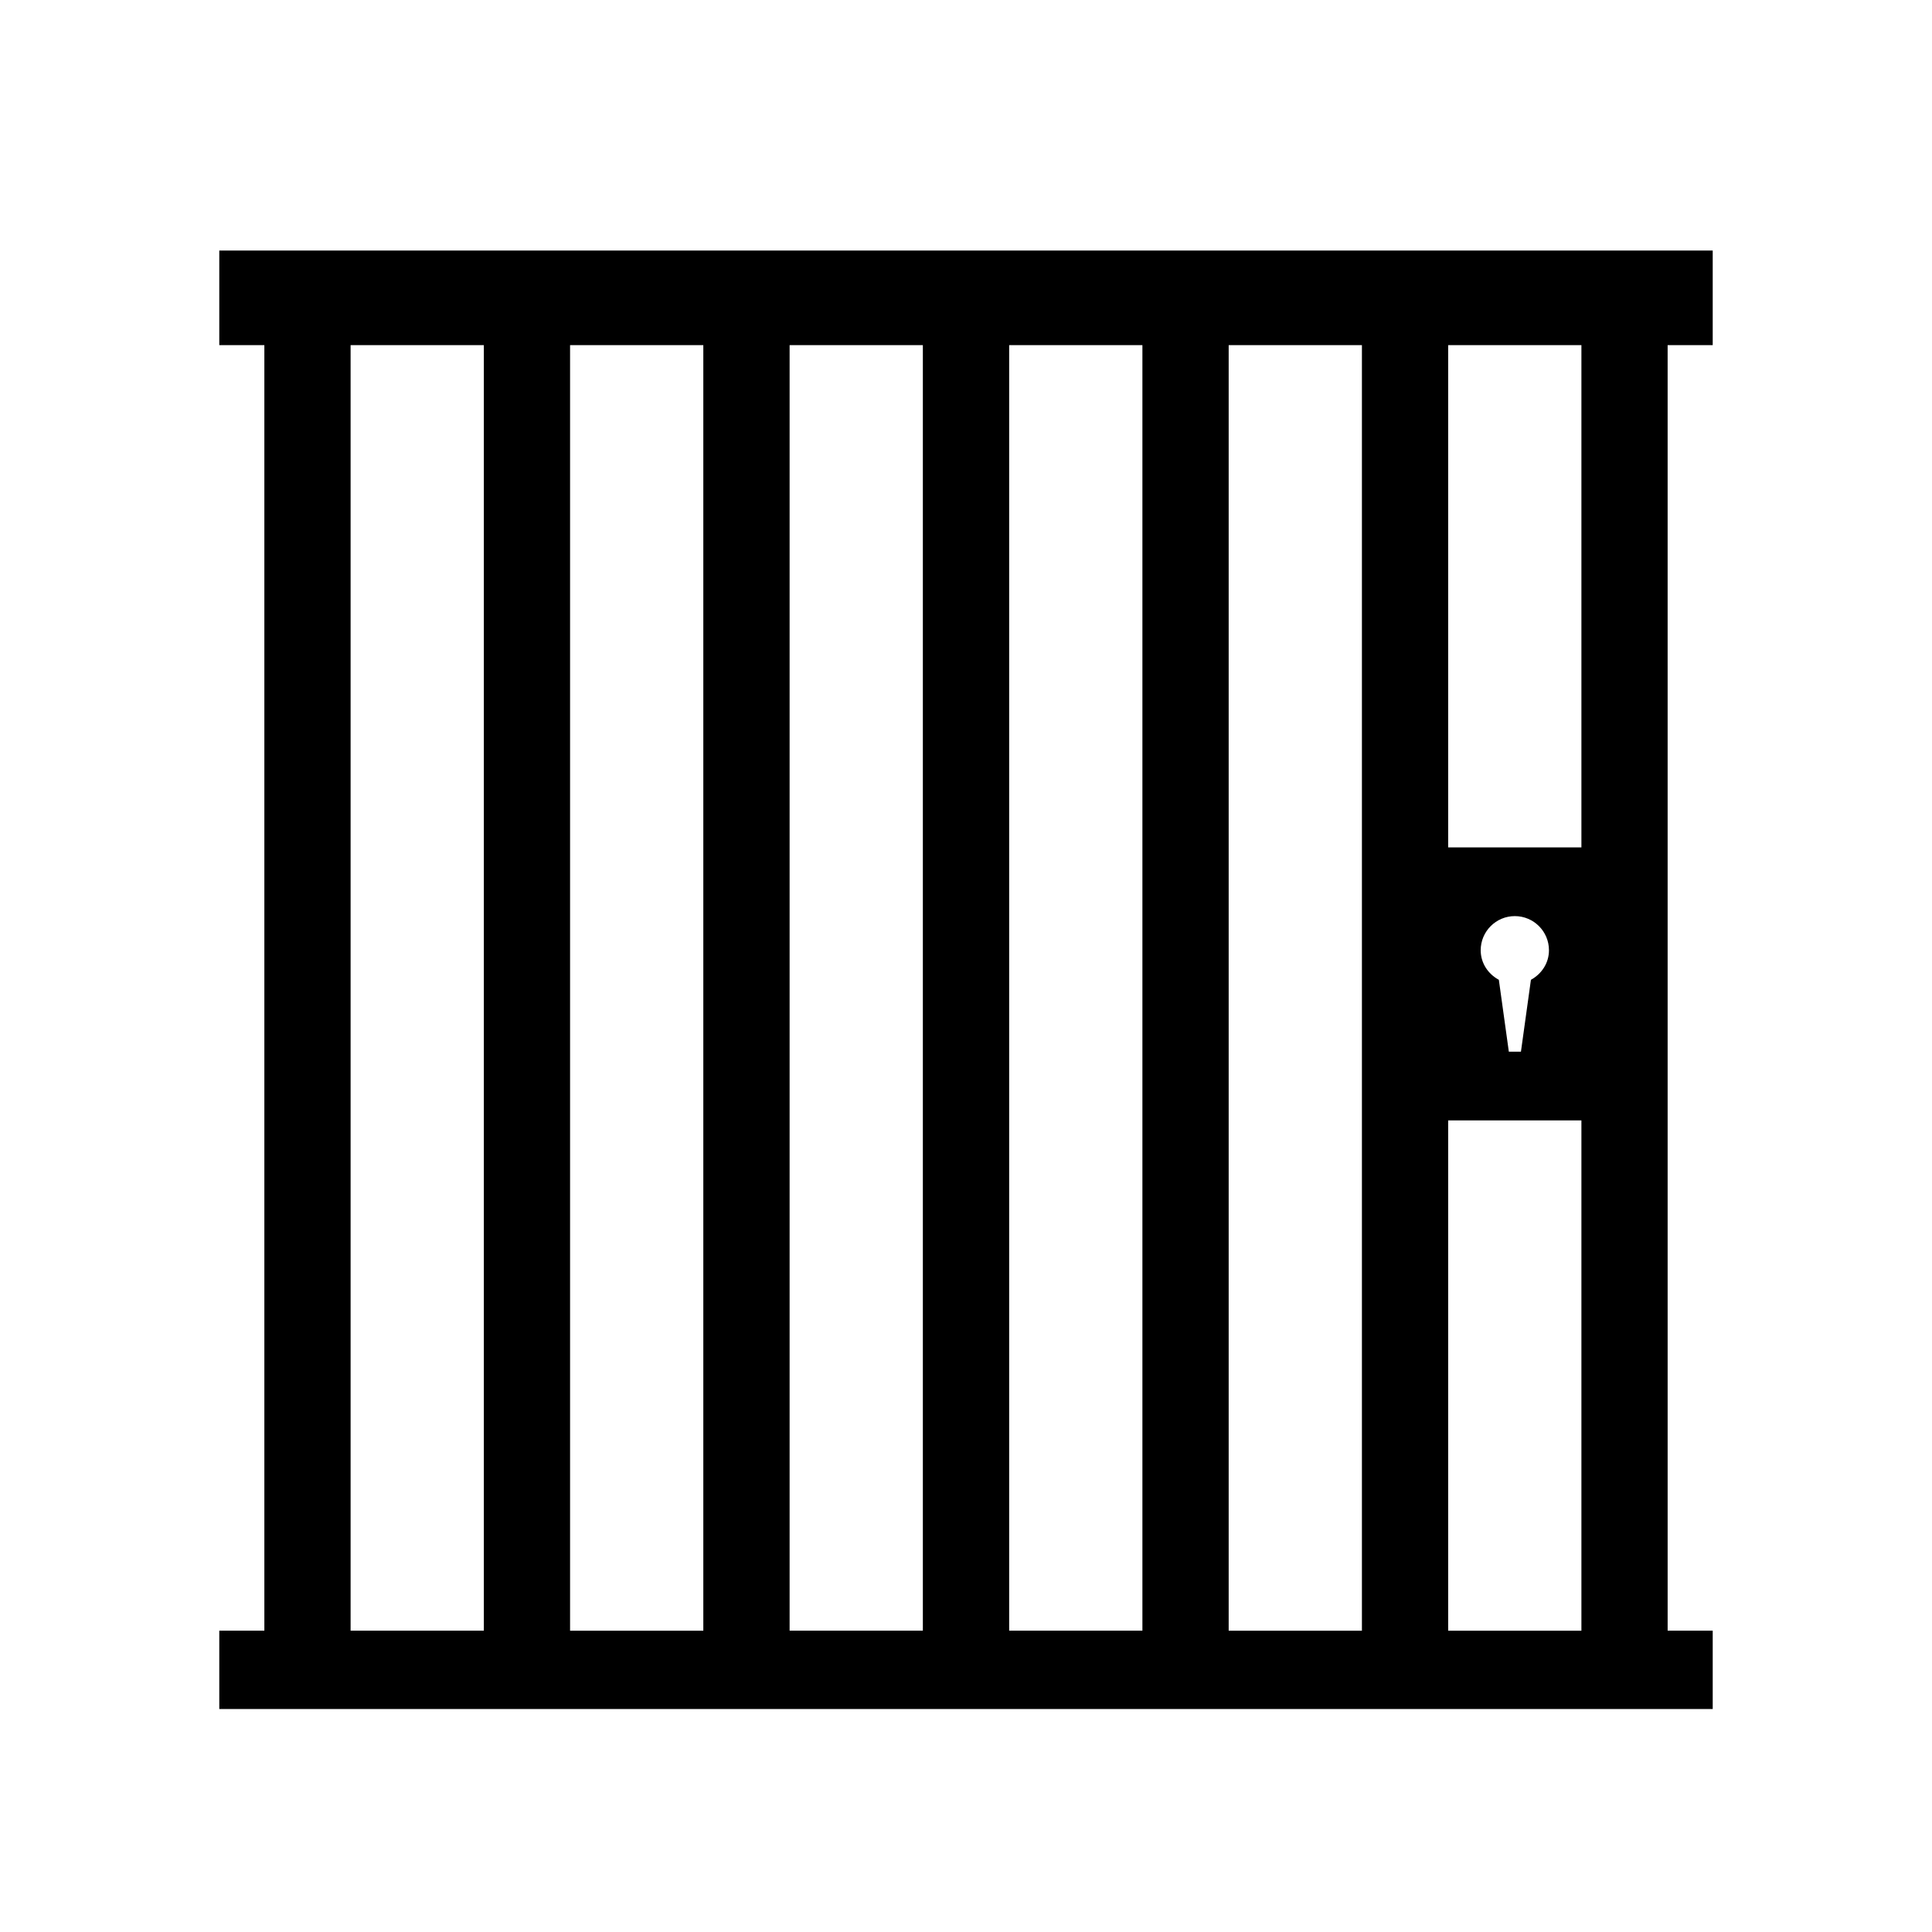
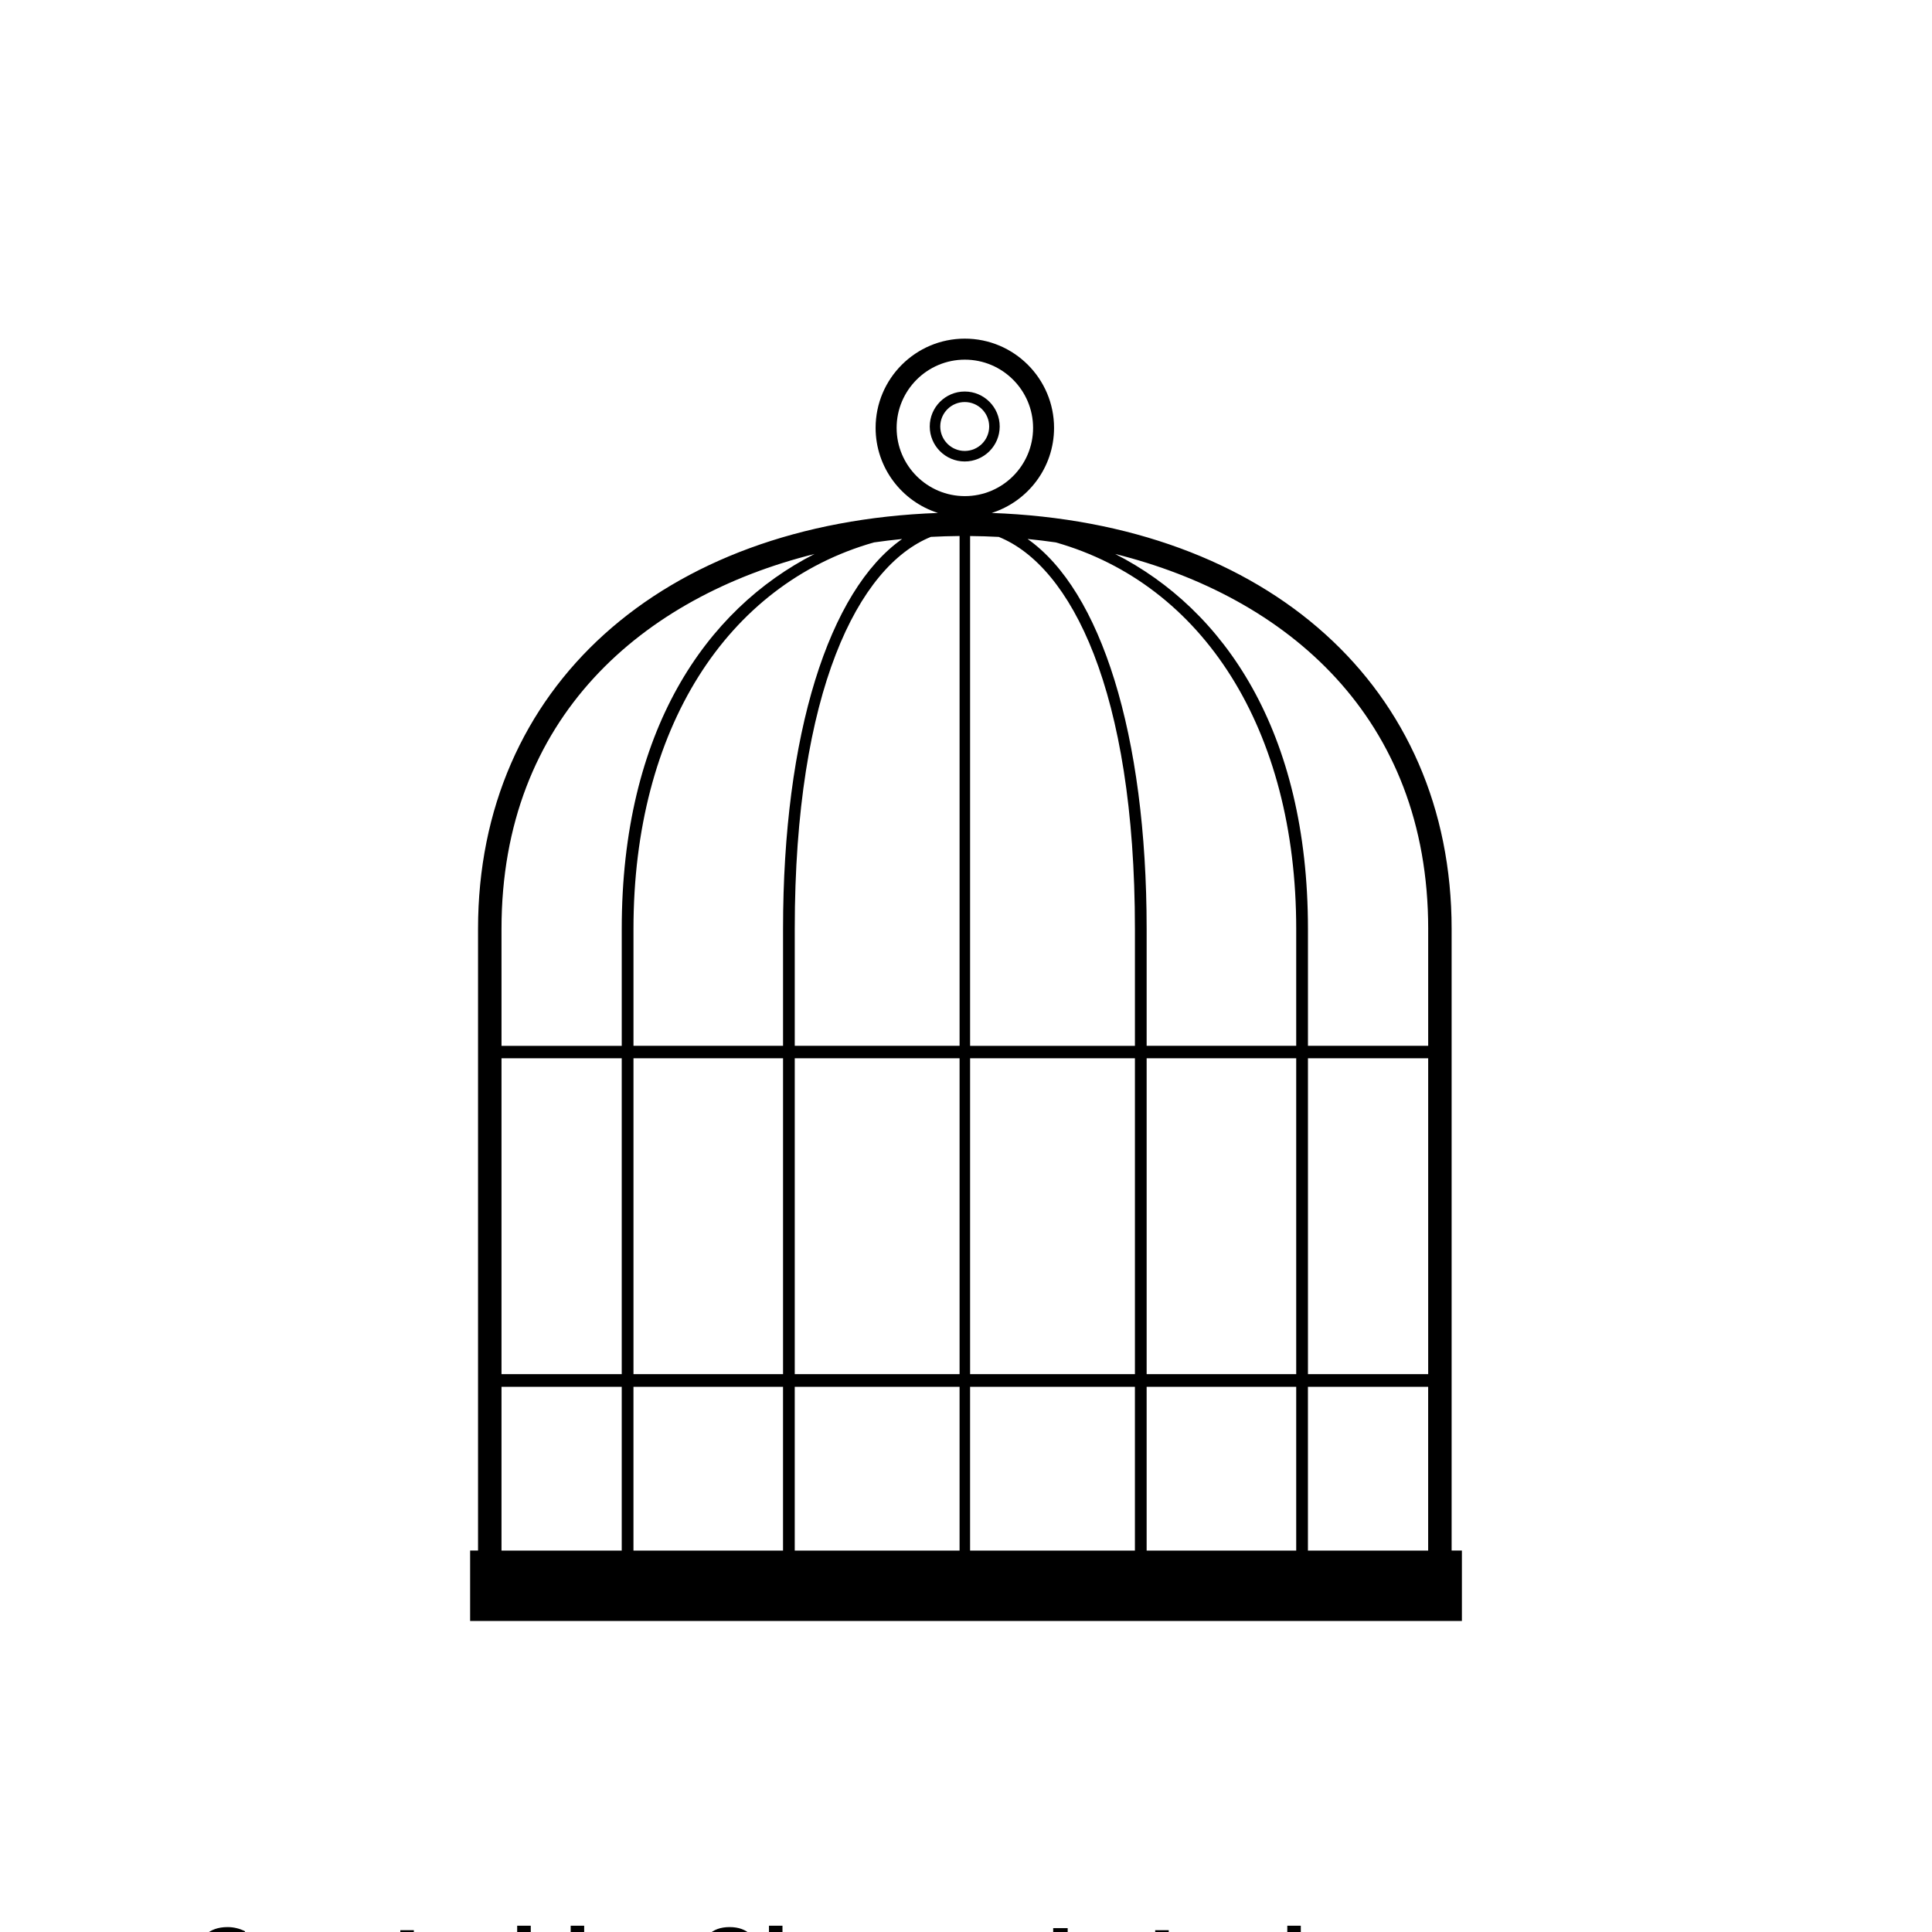
- <svg xmlns="http://www.w3.org/2000/svg" width="700pt" height="700pt" version="1.1" viewBox="0 0 700 550" fill="currentColor">
-   <path d="m620.55 50.051v-34.277h-541.1v34.277h16.332v465.76h-16.332v28.398h541.1v-28.398h-16.332l-0.004-465.76zm-127.1 465.78h-48.277v-465.78h48.277zm-207.36-465.78h48.277v465.76h-48.277zm-31.242 465.78h-48.301v-465.78h48.277v465.78zm110.79-465.78h48.277v465.76h-48.277zm-238.61 0h48.277v465.76h-48.277zm397.67 465.78v-184.89h48.277v184.89zm11.785-246.54c0-6.812 5.531-12.367 12.367-12.367 6.812 0 12.367 5.531 12.367 12.367 0 4.691-2.707 8.609-6.535 10.711l-3.617 26.039h-4.387l-3.617-26.039c-3.894-2.102-6.578-6.043-6.578-10.711zm36.492-37.262h-48.277v-181.98h48.277z" />
+ <svg xmlns="http://www.w3.org/2000/svg" xmlns:xlink="http://www.w3.org/1999/xlink" width="700pt" height="700pt" version="1.1" viewBox="0 0 700 550" fill="currentColor">
+   <defs>
+     <symbol id="w" overflow="visible">
+       <path d="m18.766-1.125c-0.969 0.5-1.98 0.875-3.031 1.125-1.043 0.258-2.137 0.391-3.281 0.391-3.398 0-6.09-0.945-8.078-2.844-1.992-1.906-2.984-4.484-2.984-7.734 0-3.258 0.992-5.836 2.984-7.734 1.988-1.906 4.68-2.859 8.078-2.859 1.145 0 2.238 0.133 3.281 0.391 1.051 0.25 2.062 0.625 3.031 1.125v4.219c-0.98-0.656-1.945-1.141-2.891-1.453-0.949-0.312-1.949-0.469-3-0.469-1.875 0-3.352 0.605-4.422 1.812-1.074 1.199-1.609 2.856-1.609 4.969 0 2.106 0.535 3.762 1.609 4.969 1.07 1.199 2.547 1.797 4.422 1.797 1.051 0 2.051-0.148 3-0.453 0.945-0.312 1.91-0.801 2.891-1.469z" />
+     </symbol>
+     <symbol id="d" overflow="visible">
+       <path d="m13.734-11.141c-0.438-0.195-0.871-0.344-1.297-0.438-0.418-0.102-0.84-0.156-1.266-0.156-1.262 0-2.231 0.406-2.906 1.219-0.68 0.805-1.016 1.953-1.016 3.453v7.062h-4.891v-15.312h4.891v2.516c0.625-1 1.344-1.727 2.156-2.188 0.82-0.469 1.801-0.703 2.938-0.703 0.164 0 0.344 0.012 0.531 0.031 0.195 0.012 0.477 0.039 0.844 0.078z" />
+     </symbol>
+     <symbol id="b" overflow="visible">
+       <path d="m17.641-7.703v1.406h-11.453c0.125 1.148 0.539 2.008 1.25 2.578 0.707 0.574 1.703 0.859 2.984 0.859 1.031 0 2.082-0.148 3.156-0.453 1.082-0.312 2.191-0.773 3.328-1.391v3.766c-1.156 0.438-2.312 0.766-3.469 0.984-1.156 0.227-2.312 0.344-3.469 0.344-2.773 0-4.93-0.703-6.469-2.109-1.531-1.406-2.297-3.379-2.297-5.922 0-2.5 0.754-4.461 2.266-5.891 1.508-1.438 3.582-2.156 6.219-2.156 2.406 0 4.332 0.73 5.781 2.188 1.445 1.449 2.172 3.383 2.172 5.797zm-5.031-1.625c0-0.926-0.273-1.672-0.812-2.234-0.543-0.57-1.25-0.859-2.125-0.859-0.949 0-1.719 0.266-2.312 0.797s-0.965 1.297-1.109 2.297z" />
+     </symbol>
+     <symbol id="a" overflow="visible">
+       <path d="m9.219-6.891c-1.023 0-1.793 0.172-2.312 0.516-0.512 0.344-0.766 0.855-0.766 1.531 0 0.625 0.207 1.117 0.625 1.469 0.414 0.344 0.988 0.516 1.719 0.516 0.926 0 1.703-0.328 2.328-0.984 0.633-0.664 0.953-1.492 0.953-2.484v-0.562zm7.469-1.844v8.734h-4.922v-2.266c-0.656 0.93-1.398 1.605-2.219 2.031-0.824 0.414-1.824 0.625-3 0.625-1.586 0-2.871-0.457-3.859-1.375-0.992-0.926-1.484-2.129-1.484-3.609 0-1.789 0.613-3.102 1.844-3.938 1.238-0.844 3.18-1.266 5.828-1.266h2.891v-0.391c0-0.77-0.309-1.332-0.922-1.688-0.617-0.363-1.57-0.547-2.859-0.547-1.055 0-2.031 0.105-2.938 0.312-0.898 0.211-1.73 0.523-2.5 0.938v-3.734c1.039-0.25 2.086-0.441 3.141-0.578 1.062-0.133 2.125-0.203 3.188-0.203 2.758 0 4.75 0.547 5.969 1.641 1.227 1.086 1.844 2.856 1.844 5.312z" />
+     </symbol>
+     <symbol id="c" overflow="visible">
+       <path d="m7.703-19.656v4.344h5.047v3.5h-5.047v6.5c0 0.711 0.141 1.188 0.422 1.438s0.836 0.375 1.672 0.375h2.516v3.5h-4.188c-1.938 0-3.312-0.398-4.125-1.203-0.805-0.812-1.203-2.18-1.203-4.109v-6.5h-2.422v-3.5h2.422v-4.344z" />
+     </symbol>
+     <symbol id="l" overflow="visible">
+       <path d="m12.766-13.078v-8.203h4.922v21.281h-4.922v-2.219c-0.668 0.906-1.406 1.57-2.219 1.984s-1.758 0.625-2.828 0.625c-1.887 0-3.434-0.75-4.641-2.25-1.211-1.5-1.812-3.426-1.812-5.781 0-2.363 0.602-4.297 1.812-5.797 1.207-1.5 2.754-2.25 4.641-2.25 1.062 0 2 0.215 2.812 0.641 0.82 0.43 1.566 1.086 2.234 1.969zm-3.219 9.922c1.039 0 1.836-0.379 2.391-1.141 0.551-0.77 0.828-1.883 0.828-3.344 0-1.457-0.277-2.566-0.828-3.328-0.555-0.77-1.352-1.156-2.391-1.156-1.043 0-1.84 0.387-2.391 1.156-0.555 0.762-0.828 1.871-0.828 3.328 0 1.461 0.273 2.574 0.828 3.344 0.551 0.762 1.348 1.141 2.391 1.141z" />
+     </symbol>
+     <symbol id="k" overflow="visible">
+       <path d="m10.5-3.156c1.051 0 1.852-0.379 2.406-1.141 0.551-0.77 0.828-1.883 0.828-3.344 0-1.457-0.277-2.566-0.828-3.328-0.555-0.77-1.355-1.156-2.406-1.156-1.055 0-1.859 0.387-2.422 1.156-0.555 0.773-0.828 1.883-0.828 3.328 0 1.449 0.273 2.559 0.828 3.328 0.562 0.773 1.367 1.156 2.422 1.156zm-3.25-9.922c0.676-0.883 1.422-1.539 2.234-1.969 0.82-0.426 1.766-0.641 2.828-0.641 1.895 0 3.445 0.75 4.656 2.25 1.207 1.5 1.812 3.434 1.812 5.797 0 2.356-0.605 4.281-1.812 5.781-1.211 1.5-2.762 2.25-4.656 2.25-1.062 0-2.008-0.211-2.828-0.625-0.812-0.426-1.559-1.086-2.234-1.984v2.219h-4.891v-21.281h4.891z" />
+     </symbol>
+     <symbol id="f" overflow="visible">
+       <path d="m0.344-15.312h4.891l4.125 10.391 3.5-10.391h4.891l-6.438 16.766c-0.648 1.695-1.402 2.883-2.266 3.562-0.867 0.688-2 1.031-3.406 1.031h-2.844v-3.219h1.531c0.832 0 1.438-0.137 1.812-0.406 0.383-0.262 0.68-0.73 0.891-1.406l0.141-0.422z" />
+     </symbol>
+     <symbol id="j" overflow="visible">
+       <path d="m11.891-16.969c-1.605 0-2.852 0.594-3.734 1.781-0.875 1.188-1.312 2.856-1.312 5 0 2.148 0.438 3.812 1.312 5 0.883 1.18 2.129 1.766 3.734 1.766 1.613 0 2.863-0.586 3.75-1.766 0.883-1.188 1.328-2.852 1.328-5 0-2.144-0.445-3.812-1.328-5-0.887-1.188-2.137-1.781-3.75-1.781zm0-3.812c3.281 0 5.848 0.938 7.703 2.812 1.863 1.875 2.797 4.469 2.797 7.781 0 3.305-0.934 5.891-2.797 7.766-1.855 1.875-4.422 2.812-7.703 2.812-3.273 0-5.84-0.938-7.703-2.812-1.867-1.875-2.797-4.461-2.797-7.766 0-3.312 0.93-5.906 2.797-7.781 1.863-1.875 4.43-2.812 7.703-2.812z" />
+     </symbol>
+     <symbol id="v" overflow="visible">
+       <path d="m2.359-21.281h4.891v11.594l5.625-5.625h5.688l-7.469 7.031 8.062 8.281h-5.938l-5.969-6.391v6.391h-4.891z" />
+     </symbol>
+     <symbol id="i" overflow="visible">
+       <path d="m14.312-14.828v3.719c-1.043-0.438-2.055-0.766-3.031-0.984-0.98-0.219-1.902-0.328-2.766-0.328-0.93 0-1.621 0.117-2.078 0.344-0.449 0.23-0.672 0.59-0.672 1.078 0 0.387 0.172 0.684 0.516 0.891 0.344 0.211 0.957 0.367 1.844 0.469l0.859 0.125c2.508 0.324 4.195 0.852 5.062 1.578 0.863 0.73 1.297 1.871 1.297 3.422 0 1.637-0.605 2.867-1.812 3.688-1.199 0.812-2.992 1.219-5.375 1.219-1.023 0-2.074-0.078-3.156-0.234-1.074-0.156-2.18-0.395-3.312-0.719v-3.719c0.969 0.48 1.961 0.84 2.984 1.078 1.031 0.23 2.078 0.344 3.141 0.344 0.957 0 1.676-0.129 2.156-0.391 0.477-0.27 0.719-0.664 0.719-1.188 0-0.438-0.168-0.758-0.5-0.969-0.336-0.219-0.996-0.383-1.984-0.5l-0.859-0.109c-2.18-0.27-3.703-0.773-4.578-1.516-0.875-0.738-1.312-1.859-1.312-3.359 0-1.625 0.551-2.828 1.656-3.609 1.113-0.789 2.82-1.188 5.125-1.188 0.895 0 1.836 0.074 2.828 0.219 1 0.137 2.082 0.352 3.25 0.641z" />
+     </symbol>
+     <symbol id="h" overflow="visible">
+       <path d="m17.75-9.328v9.328h-4.922v-7.141c0-1.32-0.031-2.234-0.094-2.734s-0.168-0.867-0.312-1.109c-0.188-0.312-0.449-0.555-0.781-0.734-0.324-0.176-0.695-0.266-1.109-0.266-1.023 0-1.824 0.398-2.406 1.188-0.586 0.781-0.875 1.871-0.875 3.266v7.531h-4.891v-15.312h4.891v2.234c0.738-0.883 1.52-1.539 2.344-1.969 0.832-0.426 1.75-0.641 2.75-0.641 1.77 0 3.113 0.547 4.031 1.641 0.914 1.086 1.375 2.656 1.375 4.719z" />
+     </symbol>
+     <symbol id="u" overflow="visible">
+       <path d="m2.578-20.406h5.25v16.422h9.25v3.984h-14.5z" />
+     </symbol>
+     <symbol id="g" overflow="visible">
+       <path d="m17.75-9.328v9.328h-4.922v-7.109c0-1.344-0.031-2.266-0.094-2.766s-0.168-0.867-0.312-1.109c-0.188-0.312-0.449-0.555-0.781-0.734-0.324-0.176-0.695-0.266-1.109-0.266-1.023 0-1.824 0.398-2.406 1.188-0.586 0.781-0.875 1.871-0.875 3.266v7.531h-4.891v-21.281h4.891v8.203c0.738-0.883 1.52-1.539 2.344-1.969 0.832-0.426 1.75-0.641 2.75-0.641 1.77 0 3.113 0.547 4.031 1.641 0.914 1.086 1.375 2.656 1.375 4.719z" />
+     </symbol>
+     <symbol id="t" overflow="visible">
+       <path d="m0.422-15.312h4.891l3.828 10.578 3.797-10.578h4.906l-6.031 15.312h-5.375z" />
+     </symbol>
+     <symbol id="s" overflow="visible">
+       <path d="m12.422-21.281v3.219h-2.703c-0.688 0-1.172 0.125-1.453 0.375-0.273 0.25-0.406 0.688-0.406 1.312v1.062h4.188v3.5h-4.188v11.812h-4.891v-11.812h-2.438v-3.5h2.438v-1.062c0-1.664 0.461-2.898 1.391-3.703 0.926-0.801 2.367-1.203 4.328-1.203z" />
+     </symbol>
+     <symbol id="e" overflow="visible">
+       <path d="m9.641-12.188c-1.086 0-1.914 0.391-2.484 1.172-0.574 0.781-0.859 1.906-0.859 3.375s0.285 2.594 0.859 3.375c0.57 0.773 1.398 1.156 2.484 1.156 1.062 0 1.875-0.383 2.438-1.156 0.57-0.781 0.859-1.906 0.859-3.375s-0.289-2.594-0.859-3.375c-0.562-0.781-1.375-1.172-2.438-1.172zm0-3.5c2.633 0 4.691 0.715 6.172 2.141 1.477 1.418 2.219 3.387 2.219 5.906 0 2.512-0.742 4.481-2.219 5.906-1.48 1.418-3.539 2.125-6.172 2.125-2.648 0-4.715-0.707-6.203-2.125-1.492-1.426-2.234-3.394-2.234-5.906 0-2.519 0.742-4.488 2.234-5.906 1.488-1.426 3.555-2.141 6.203-2.141z" />
+     </symbol>
+     <symbol id="r" overflow="visible">
+       <path d="m16.547-12.766c0.613-0.945 1.348-1.672 2.203-2.172 0.852-0.5 1.789-0.75 2.812-0.75 1.758 0 3.098 0.547 4.016 1.641 0.926 1.086 1.391 2.656 1.391 4.719v9.328h-4.922v-7.984-0.359c0.008-0.133 0.016-0.32 0.016-0.562 0-1.082-0.164-1.863-0.484-2.344-0.312-0.488-0.824-0.734-1.531-0.734-0.93 0-1.648 0.387-2.156 1.156-0.512 0.762-0.773 1.867-0.781 3.312v7.516h-4.922v-7.984c0-1.695-0.148-2.785-0.438-3.266-0.293-0.488-0.812-0.734-1.562-0.734-0.938 0-1.664 0.387-2.172 1.156-0.512 0.762-0.766 1.859-0.766 3.297v7.531h-4.922v-15.312h4.922v2.234c0.602-0.863 1.289-1.516 2.062-1.953 0.781-0.438 1.641-0.656 2.578-0.656 1.062 0 2 0.258 2.812 0.766 0.812 0.512 1.426 1.23 1.844 2.156z" />
+     </symbol>
+     <symbol id="q" overflow="visible">
+       <path d="m2.578-20.406h5.875l7.422 14v-14h4.984v20.406h-5.875l-7.422-14v14h-4.984z" />
+     </symbol>
+     <symbol id="p" overflow="visible">
+       <path d="m2.188-5.969v-9.344h4.922v1.531c0 0.836-0.008 1.875-0.016 3.125-0.012 1.25-0.016 2.086-0.016 2.5 0 1.242 0.031 2.133 0.094 2.672 0.07 0.543 0.18 0.934 0.328 1.172 0.207 0.324 0.473 0.574 0.797 0.75 0.32 0.168 0.691 0.25 1.109 0.25 1.02 0 1.82-0.391 2.406-1.172 0.582-0.781 0.875-1.867 0.875-3.266v-7.562h4.891v15.312h-4.891v-2.219c-0.742 0.898-1.523 1.559-2.344 1.984-0.824 0.414-1.734 0.625-2.734 0.625-1.762 0-3.106-0.539-4.031-1.625-0.93-1.082-1.391-2.66-1.391-4.734z" />
+     </symbol>
+     <symbol id="o" overflow="visible">
+       <path d="m2.578-20.406h8.734c2.594 0 4.582 0.578 5.969 1.734 1.395 1.148 2.094 2.789 2.094 4.922 0 2.137-0.699 3.781-2.094 4.938-1.387 1.156-3.375 1.734-5.969 1.734h-3.484v7.078h-5.25zm5.25 3.812v5.703h2.922c1.02 0 1.805-0.25 2.359-0.75 0.562-0.5 0.844-1.203 0.844-2.109 0-0.914-0.281-1.617-0.844-2.109-0.555-0.488-1.34-0.734-2.359-0.734z" />
+     </symbol>
+     <symbol id="n" overflow="visible">
+       <path d="m2.359-15.312h4.891v15.031c0 2.051-0.496 3.617-1.484 4.703-0.98 1.082-2.406 1.625-4.281 1.625h-2.422v-3.219h0.859c0.926 0 1.562-0.211 1.906-0.625 0.352-0.418 0.531-1.246 0.531-2.484zm0-5.969h4.891v4h-4.891z" />
+     </symbol>
+     <symbol id="m" overflow="visible">
+       <path d="m14.719-14.828v3.984c-0.656-0.457-1.324-0.797-2-1.016-0.668-0.219-1.359-0.328-2.078-0.328-1.367 0-2.434 0.402-3.203 1.203-0.762 0.793-1.141 1.906-1.141 3.344 0 1.43 0.379 2.543 1.141 3.344 0.77 0.793 1.836 1.188 3.203 1.188 0.758 0 1.484-0.109 2.172-0.328 0.688-0.227 1.32-0.566 1.906-1.016v4c-0.762 0.281-1.539 0.488-2.328 0.625-0.781 0.145-1.574 0.219-2.375 0.219-2.762 0-4.922-0.707-6.484-2.125-1.555-1.414-2.328-3.383-2.328-5.906 0-2.531 0.773-4.504 2.328-5.922 1.562-1.414 3.723-2.125 6.484-2.125 0.801 0 1.594 0.074 2.375 0.219 0.781 0.137 1.555 0.352 2.328 0.641z" />
+     </symbol>
+   </defs>
+   <g>
+     <path d="m525.95 486.8v-225.25c0-87.438-66.551-147.08-166.65-150.7 13.086-4.137 22.602-16.387 22.602-30.828 0-17.824-14.504-32.328-32.328-32.328-17.824 0-32.324 14.504-32.324 32.328 0 14.438 9.516 26.691 22.602 30.828-100.1 3.617-166.65 63.258-166.65 150.7v225.25h-2.867v25.504h359.34v-25.504zm-8.492-63.918h-43.562v-114.45h43.562zm0-161.33v42.371h-43.562v-42.371c0-71.73-30.438-115.76-69.855-135.84 62.172 15.516 113.42 59.164 113.42 135.84zm-47.816 161.33h-54.191v-114.45h54.191zm0-118.96h-54.191v-42.371c0-70.508-16.637-122.65-43.148-141.27 3.426 0.336 6.836 0.758 10.23 1.242 53.223 15.121 87.109 67.609 87.109 140.02zm-185.93 118.96h-54.191v-114.45h54.191zm0-118.96h-54.191v-42.371c0-72.418 33.887-124.9 87.109-140.02 3.394-0.488 6.805-0.906 10.23-1.242-26.512 18.613-43.148 70.758-43.148 141.27zm63.961-184.71v184.71h-59.719v-42.371c0-86.398 23.191-131.46 49.32-142.03 3.465-0.176 6.934-0.289 10.398-0.316zm-59.719 189.22h59.719v114.45h-59.719zm63.531 0h59.719v114.45h-59.719zm59.719-4.508h-59.719v-184.71c3.473 0.027 6.938 0.141 10.398 0.32 26.125 10.562 49.32 55.625 49.32 142.03zm-86.34-223.89c0-13.629 11.09-24.723 24.719-24.723 13.629 0 24.723 11.09 24.723 24.723 0 13.637-11.09 24.719-24.723 24.719-13.637-0.004-24.719-11.09-24.719-24.719zm-143.16 181.52c0-76.668 51.238-120.32 113.42-135.84-39.418 20.074-69.855 64.113-69.855 135.84v42.371h-43.562zm0 46.875h43.562v114.45h-43.562zm0 119.04h43.562v59.332h-43.562zm47.812 0h54.191v59.332h-54.191zm58.434 0h59.719v59.332h-59.719zm63.531 0h59.719v59.332h-59.719zm63.969 0h54.191v59.332h-54.191zm58.438 0h43.562v59.332h-43.562z" />
+     <path d="m362.21 79.527c0-6.988-5.684-12.672-12.672-12.672-6.988 0-12.672 5.684-12.672 12.672 0 6.988 5.684 12.672 12.672 12.672 6.988 0 12.672-5.684 12.672-12.672zm-21.535 0c0-4.891 3.977-8.863 8.863-8.863 4.891 0 8.863 3.977 8.863 8.863 0 4.891-3.977 8.859-8.863 8.859-4.883 0-8.863-3.973-8.863-8.859z" />
+     <use x="70" y="644" xlink:href="#w" />
+     <use x="90.551" y="644" xlink:href="#d" />
+     <use x="104.359" y="644" xlink:href="#b" />
+     <use x="123.348" y="644" xlink:href="#a" />
+     <use x="142.242" y="644" xlink:href="#c" />
+     <use x="155.629" y="644" xlink:href="#b" />
+     <use x="174.617" y="644" xlink:href="#l" />
+     <use x="204.41" y="644" xlink:href="#k" />
+     <use x="224.453" y="644" xlink:href="#f" />
+     <use x="252.453" y="644" xlink:href="#j" />
+     <use x="276.254" y="644" xlink:href="#v" />
+     <use x="294.875" y="644" xlink:href="#i" />
+     <use x="311.539" y="644" xlink:href="#a" />
+     <use x="330.438" y="644" xlink:href="#h" />
+     <use x="350.367" y="644" xlink:href="#a" />
+     <use x="379.012" y="644" xlink:href="#u" />
+     <use x="396.852" y="644" xlink:href="#a" />
+     <use x="415.75" y="644" xlink:href="#c" />
+     <use x="429.133" y="644" xlink:href="#f" />
+     <use x="447.383" y="644" xlink:href="#i" />
+     <use x="464.051" y="644" xlink:href="#g" />
+     <use x="483.984" y="644" xlink:href="#b" />
+     <use x="502.977" y="644" xlink:href="#t" />
+     <use x="521.227" y="644" xlink:href="#a" />
+     <use x="70" y="672" xlink:href="#s" />
+     <use x="82.184" y="672" xlink:href="#d" />
+     <use x="95.992" y="672" xlink:href="#e" />
+     <use x="115.227" y="672" xlink:href="#r" />
+     <use x="154.152" y="672" xlink:href="#c" />
+     <use x="167.535" y="672" xlink:href="#g" />
+     <use x="187.469" y="672" xlink:href="#b" />
+     <use x="216.207" y="672" xlink:href="#q" />
+     <use x="239.641" y="672" xlink:href="#e" />
+     <use x="258.879" y="672" xlink:href="#p" />
+     <use x="278.812" y="672" xlink:href="#h" />
+     <use x="308.492" y="672" xlink:href="#o" />
+     <use x="329.016" y="672" xlink:href="#d" />
+     <use x="342.82" y="672" xlink:href="#e" />
+     <use x="362.059" y="672" xlink:href="#n" />
+     <use x="371.656" y="672" xlink:href="#b" />
+     <use x="390.648" y="672" xlink:href="#m" />
+     <use x="407.242" y="672" xlink:href="#c" />
+   </g>
</svg>
